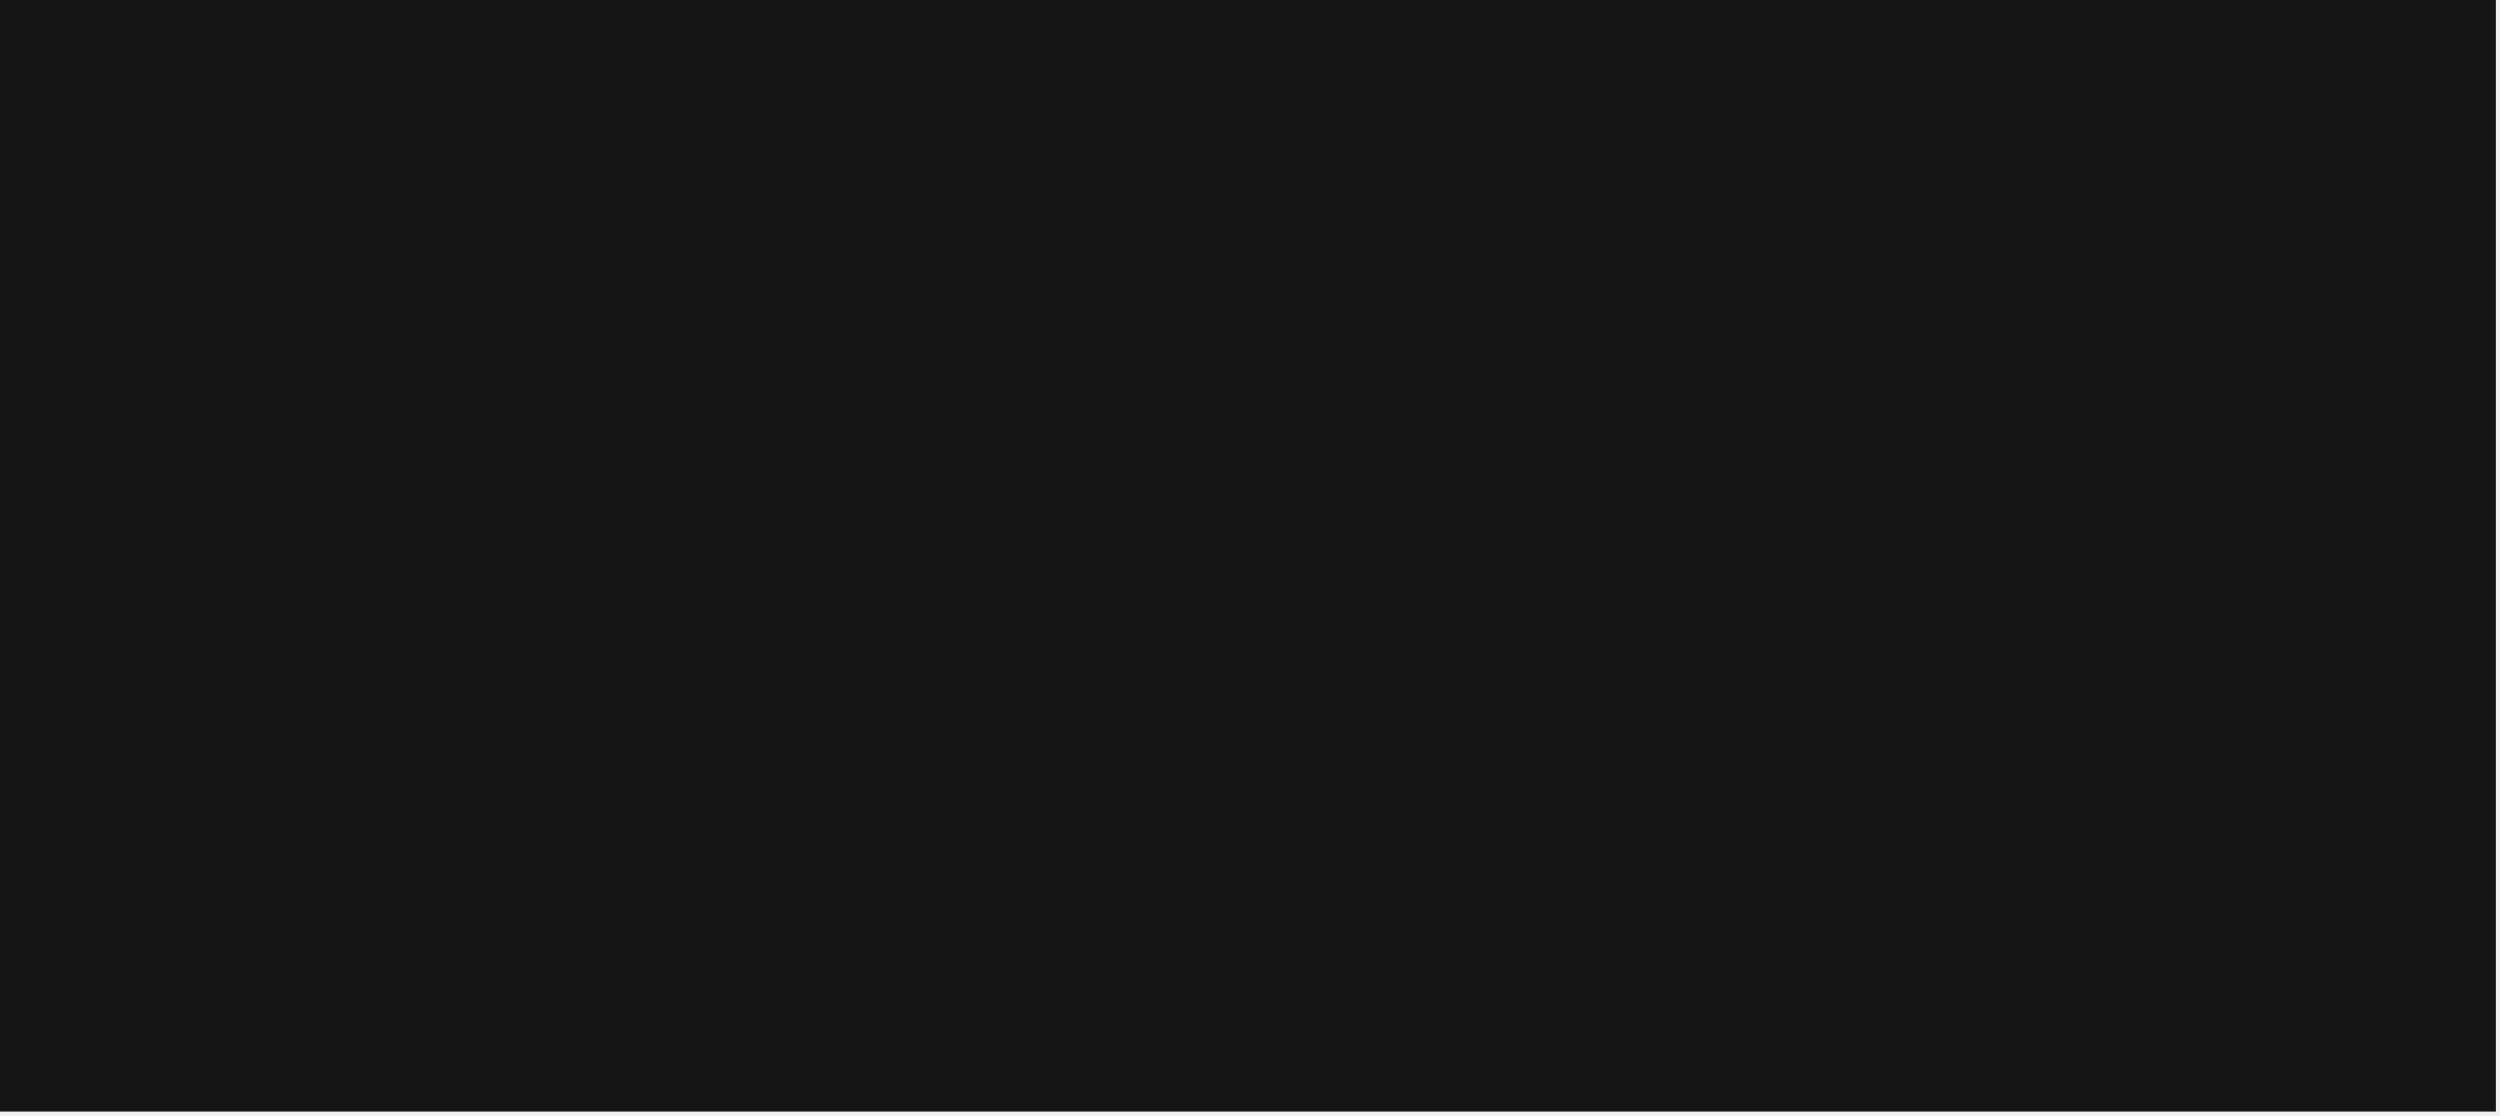
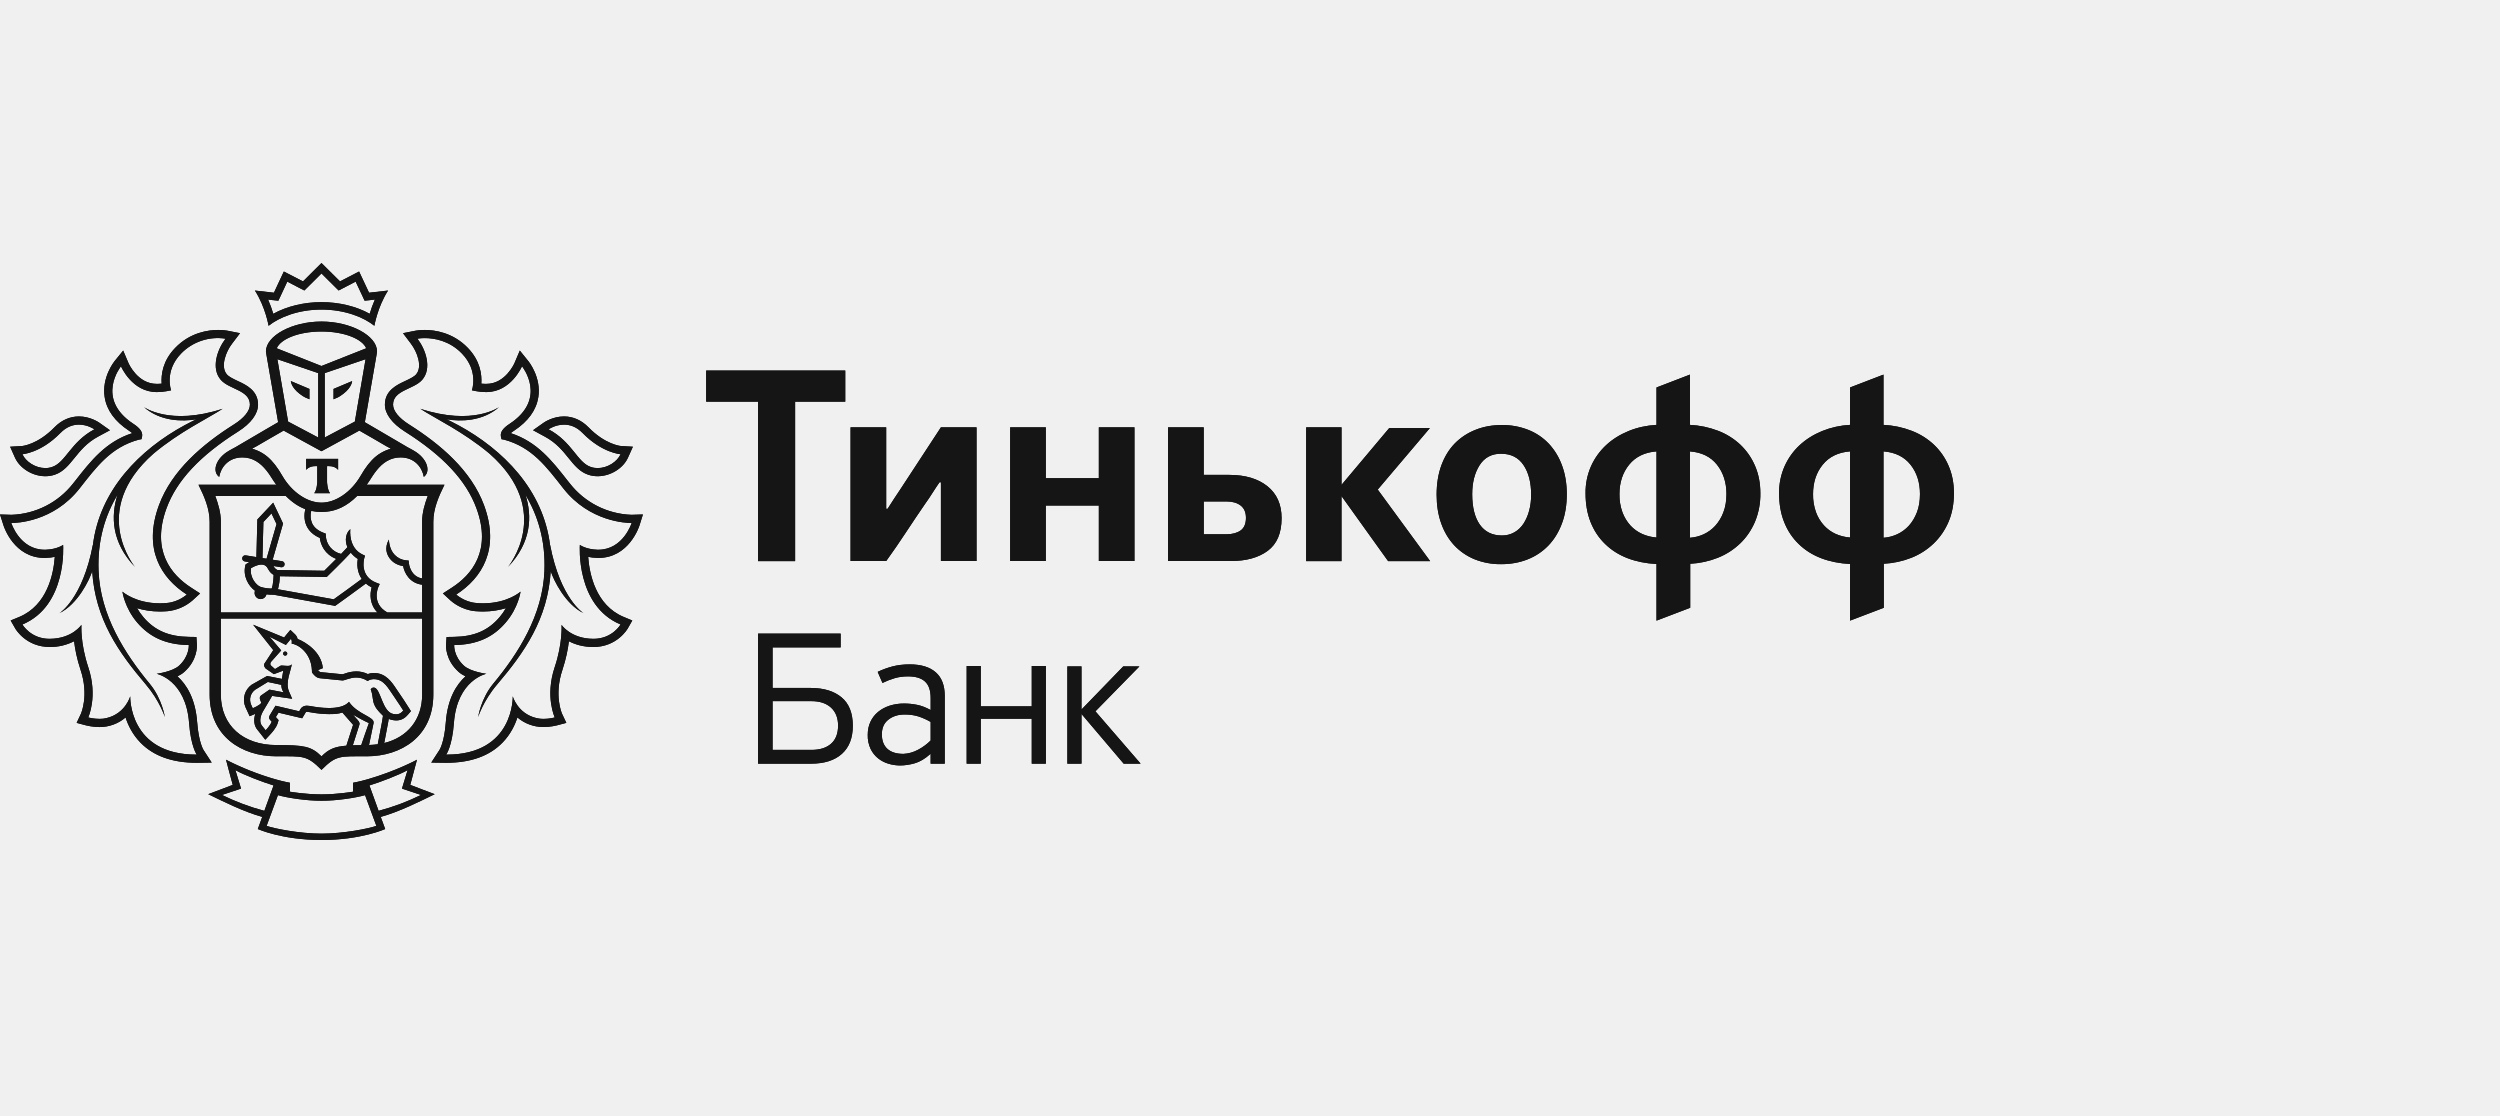
<svg xmlns="http://www.w3.org/2000/svg" xmlns:xlink="http://www.w3.org/1999/xlink" width="121" height="54">
  <defs>
-     <path d="M13.809 31.534a.099.099 0 0 0-.106.092.098.098 0 0 0 .094.106.1.1 0 0 0 .107-.093.1.1 0 0 0-.095-.105zm4.515 7.71l-.445-1.228c.53-.162 1.44-.51 1.848-.741l-.272.893.922.308a11.07 11.07 0 0 1-2.053.768zm-2.763 1.104c-1.072 0-2.295-.247-2.657-.376l.548-1.487c.455.133 1.4.274 2.086.27h.044c.686.004 1.63-.137 2.087-.27l.547 1.487c-.36.129-1.584.376-2.655.376zm-4.817-1.872l.923-.308-.273-.893c.407.231 1.319.58 1.847.74l-.446 1.23a11.115 11.115 0 0 1-2.051-.769zm9.674-.273l-.561-.215.155-.583.17-.634s-.994.542-2.395.948c-.398.114-.698.166-.698.166v.433s-.75.13-1.507.13h-.044c-.758 0-1.506-.13-1.506-.13v-.433s-.302-.052-.698-.166a13.185 13.185 0 0 1-2.395-.948l.168.634.158.583-.563.215-.624.235c.715.346 1.707.85 2.614 1.1l-.214.587s1.152.526 3.069.531v.001h.026c1.92-.006 3.07-.532 3.07-.532l-.216-.587c.908-.25 1.901-.754 2.613-1.1l-.622-.235zm-7.201-23.676l.255.027.11-.233.322-.69.596.31.23.118.185-.183.644-.64.645.64.185.183.23-.119.594-.31.326.69.108.234.255-.027.244-.03a5.811 5.811 0 0 0-.253.691c-.643-.36-1.48-.565-2.334-.565-.85 0-1.686.205-2.332.565a5.875 5.875 0 0 0-.253-.69l.243.03zm2.342.456c1.143 0 2.056.38 2.561.785 0 0 .15-.906.662-1.706l-.92.105-.482-1.026-.924.478-.897-.889-.894.89-.927-.479-.48 1.026-.92-.105c.512.8.661 1.706.661 1.706.509-.405 1.42-.785 2.56-.785zm14.477 15.242s-.397.694-1.31.694h-.01c-1.097-.006-1.538-.677-1.538-.677s.064.873-.331 2.05c-.475 1.42.004 2.433.004 2.433s-.256.07-.55.07c-.113 0-.23-.012-.342-.041-.914-.218-1.142-1.054-1.142-1.054s.084 2.823-3.197 2.823h-.025s.29-.394.374-1.53c.156-2.095 1.57-2.382 1.57-2.382s-.755-.095-1.082-.389c-.511-.465-.474-1.002-.474-1.002 1.153-.016 1.91-.41 2.485-1.08.625-.723.727-1.504.727-1.504s-.62.565-1.82.565a3.42 3.42 0 0 1-.334-.017c-.568-.046-.96-.408-.96-.408 1.249-.804 2.125-2.206 1.348-4.318-.623-1.693-2.118-2.957-3.625-3.91-.5-.314-.78-.663-.78-.963 0-.708 1.003-.73 1.413-1.205.475-.553.177-1.448-.234-1.988 0 0 .139-.028.357-.028.433 0 1.183.11 1.8.75.819.85.48 1.777.48 1.777l.218.043c.131.028.262.033.398.04l.087.002c1.19 0 1.722-1.249 1.722-1.249s1.264 1.561-.597 2.785c-.32.209-.462.403-.425.61l.029.135.133.024c1.349.367 2.032 1.302 2.866 2.364 1.266 1.615 3.057 1.667 3.278 1.667h.024s-.408 1.295-1.613 1.295l-.057-.001c-.554-.02-.838-.233-.838-.233s-.215 2.94 1.971 3.852zm-1.076-3.221c1.477 0 1.971-1.508 1.991-1.573l.166-.531-.554.017h-.002a3.958 3.958 0 0 1-2.98-1.517l-.11-.137c-.755-.964-1.47-1.88-2.751-2.298.037-.034.09-.075.163-.122.679-.448 1.074-.993 1.173-1.625.146-.952-.46-1.71-.486-1.741l-.411-.51-.257.605c-.017.038-.45 1.007-1.359 1.007h-.067l-.18-.01c.032-.433-.047-1.102-.652-1.73-.727-.755-1.618-.869-2.084-.869-.25 0-.415.031-.433.033l-.621.123.383.508c.3.39.573 1.112.25 1.488-.104.12-.316.217-.52.315-.417.193-.99.462-.99 1.148 0 .443.344.907.965 1.301 1.84 1.16 2.974 2.372 3.464 3.71.759 2.056-.231 3.23-1.192 3.848l-.43.278.377.347c.051.045.511.453 1.193.512.13.008.253.016.369.016.436 0 .809-.07 1.111-.162a2.836 2.836 0 0 1-.314.445c-.549.639-1.225.93-2.196.945l-.361.006-.028.363c-.003.074-.03.748.605 1.32.097.089.215.162.338.221-.431.39-.869 1.068-.954 2.23-.071.97-.302 1.329-.305 1.332l-.398.612.72.01c1.192 0 2.104-.33 2.736-.984.374-.387.587-.824.714-1.21a1.935 1.935 0 0 0 1.258.463c.336 0 .618-.072.65-.08l.46-.121-.204-.432c-.015-.034-.399-.9.014-2.134.178-.535.27-1.013.314-1.385.29.152.678.277 1.18.279 1.139 0 1.642-.855 1.664-.89l.224-.393-.415-.172c-1.359-.566-1.66-2.086-1.72-2.908.123.024.263.046.422.05l.07.002zm-1.66-6.452c.275 0 .596.094.9.408.951.97 1.837 1.024 1.837 1.024-.161.358-.628.672-1.11.672-.113 0-.225-.017-.336-.056-.655-.222-.89-1.208-2.04-1.822 0 0 .321-.226.749-.226zm-.936.577c.551.294.872.689 1.153 1.039.277.342.54.67.95.807.146.05.3.074.46.074.615 0 1.234-.378 1.469-.902l.236-.526-.571-.034c-.027 0-.762-.068-1.58-.907-.336-.343-.743-.524-1.181-.524-.536 0-.933.269-.976.296l-.525.371.565.306zm.259 5.236v.02c-.332-2.685-2.274-4.624-4.436-5.802-.2-.108-.385-.199-.563-.286.657.103 1.717.115 2.536-.597 0 0-1.252.924-3.816.085.71.462 2.088 1.114 3.348 2.17 3.147 2.776.896 5.484.896 5.484 1.13-1.185 1.178-2.454.845-3.49.595.994.976 2.202.917 3.691-.087 2.134-1.255 3.979-2.485 5.461-.59.72-.723 1.604-.723 1.604s.239-.78.923-1.583c1.317-1.548 2.444-3.156 2.591-5.474.136.421.698 1.59 1.588 2.03 0 0-1.119-.676-1.621-3.313zM9.499 36.523c-3.28 0-3.196-2.823-3.196-2.823s-.23.836-1.143 1.054c-.11.03-.227.04-.34.04-.295 0-.55-.069-.55-.069s.477-1.014.002-2.433c-.393-1.177-.33-2.05-.33-2.05s-.44.67-1.537.677h-.011c-.912 0-1.31-.694-1.31-.694 2.185-.911 1.971-3.852 1.971-3.852s-.284.213-.838.233l-.058.001c-1.205 0-1.613-1.295-1.613-1.295H.57c.223 0 2.012-.052 3.278-1.667.834-1.062 1.518-1.996 2.865-2.364l.135-.024.03-.135c.037-.207-.104-.401-.425-.61-1.861-1.224-.597-2.784-.597-2.784s.529 1.248 1.722 1.248l.086-.002c.134-.007.267-.012.397-.04l.22-.043s-.34-.926.48-1.776a2.472 2.472 0 0 1 2.155-.723c-.41.54-.707 1.435-.233 1.988.41.475 1.412.497 1.412 1.205 0 .3-.279.65-.78.963-1.507.953-3.002 2.217-3.624 3.91-.776 2.112.1 3.514 1.35 4.318 0 0-.393.362-.962.408a3.416 3.416 0 0 1-.335.017c-1.198 0-1.819-.565-1.819-.565s.103.78.724 1.505c.58.669 1.335 1.063 2.489 1.079 0 0 .036.537-.474 1.002-.328.294-1.082.389-1.082.389s1.414.288 1.57 2.382c.084 1.136.37 1.53.37 1.53H9.5zm.35-.226c-.002-.003-.231-.362-.305-1.332-.085-1.162-.523-1.84-.955-2.23.124-.059.24-.132.338-.22.635-.573.608-1.248.604-1.32l-.025-.364-.363-.006c-.97-.015-1.646-.306-2.195-.945-.127-.15-.23-.299-.314-.445.302.093.672.162 1.11.162.117 0 .24-.008.369-.016a2.172 2.172 0 0 0 1.194-.512l.378-.347-.43-.278c-.965-.619-1.95-1.792-1.194-3.849.49-1.337 1.624-2.548 3.466-3.709.621-.394.962-.858.962-1.301 0-.686-.57-.955-.989-1.148-.203-.098-.416-.195-.519-.315-.324-.376-.05-1.098.25-1.488l.386-.508-.625-.123c-.018-.002-.182-.033-.432-.033-.466 0-1.356.114-2.082.87-.606.627-.686 1.296-.654 1.729l-.18.01h-.066c-.912 0-1.343-.97-1.36-1.007l-.256-.605-.415.51c-.023.03-.63.79-.482 1.74.097.633.494 1.178 1.173 1.626.074.047.125.088.162.122-1.282.418-1.997 1.334-2.752 2.298l-.109.137a3.96 3.96 0 0 1-2.982 1.517L0 24.9l.17.531c.02.065.512 1.573 1.99 1.573l.071-.002c.157-.004.297-.026.421-.05-.06.822-.362 2.342-1.72 2.908l-.416.172.225.392c.021.036.526.89 1.667.89a2.53 2.53 0 0 0 1.178-.278c.044.372.135.85.313 1.385.413 1.234.028 2.1.014 2.134l-.204.432.46.122c.031.007.315.08.65.08a1.933 1.933 0 0 0 1.258-.463c.125.385.34.822.713 1.209.634.654 1.545.984 2.736.984l.721-.01-.399-.612zM2.92 20.96c.304-.314.625-.409.901-.409.426 0 .748.227.748.227-1.15.615-1.386 1.6-2.043 1.822a.986.986 0 0 1-.333.055c-.482 0-.95-.313-1.109-.671 0 0 .885-.054 1.836-1.024zm-.727 2.089c.159 0 .313-.024.46-.074.411-.137.673-.465.95-.807.283-.35.6-.745 1.152-1.04l.567-.304-.526-.372c-.045-.028-.44-.296-.975-.296-.439 0-.846.18-1.183.525-.818.838-1.551.906-1.578.907l-.57.033.234.526c.236.524.854.902 1.47.902zm2.578 4.591c-.061-1.49.32-2.697.916-3.692-.332 1.037-.287 2.306.845 3.49 0 0-2.252-2.707.897-5.483 1.26-1.056 2.637-1.708 3.347-2.17-2.564.839-3.815-.085-3.815-.085.818.712 1.878.7 2.535.597-.177.087-.365.178-.563.286-2.162 1.178-4.104 3.117-4.437 5.802v-.02c-.502 2.637-1.62 3.313-1.62 3.313.89-.44 1.45-1.609 1.586-2.03.148 2.318 1.275 3.926 2.593 5.474.683.802.924 1.583.924 1.583s-.133-.884-.727-1.604c-1.227-1.482-2.395-3.327-2.48-5.46zm10.048-5.432v.532c.183-.223.536-.178.536-.178v.768s-.012.378-.146.541h.766c-.132-.163-.146-.541-.146-.541v-.768s.355-.045.536.178v-.532H14.82zm-.329-3.158c.246.195.387.228.391.23l.096.045v-.501l-.9-.38s.008.291.413.606zm2.139 0c.406-.315.414-.605.414-.605l-.9.379v.501l.095-.044c.005-.003.146-.036.39-.23zm-1.07-1.335l-2.166-.858c.185-.438 1.034-.81 2.166-.812 1.134.002 1.983.374 2.166.812l-2.166.858zm1.615 2.69l-1.456.77v-3.117l1.976-.673-.52 3.02zm.902.828l.666.388h.009l.167.098a1.962 1.962 0 0 0-.904.54c-.01.008-.017.017-.026.027-.056.06-.11.123-.163.188l-.031.04c-.052.067-.1.135-.147.206l-.024.036c-.055.082-.108.17-.161.262-.474.82-1.23 1.31-1.903 1.31-.672 0-1.429-.49-1.902-1.31a5.321 5.321 0 0 0-.158-.258c-.011-.016-.02-.032-.031-.045a4.562 4.562 0 0 0-.141-.198l-.035-.045a3.933 3.933 0 0 0-.158-.184l-.029-.03a1.965 1.965 0 0 0-.905-.54l.17-.097h.007l.667-.388.684-.393 1.827.998.004-.004.005.004 1.828-.998.684.393zm2.626 2.773c-.15.395-.272.822-.272 1.247v2.744c-.57-.096-.638-.713-.64-.74l-.01-.126-.124-.01a.87.87 0 0 1-.552-.265c-.28-.281-.28-.737-.28-.74-.004.022-.308.45.045.918.149.196.364.318.643.366.065.342.32.826.919.9v1.342h-1.686c-.777-.434-.448-1.198-.433-1.23l.066-.146-.148-.056c-.842-.313-.61-1.156-.6-1.192l.035-.123-.115-.055c-.695-.323-.6-1.193-.592-1.23-.213.174-.29.528-.143.876-.08.092-.187.202-.304.324a.947.947 0 0 1-.742-.878l-.002-.103-.094-.036c-.282-.105-.474-.261-.57-.472a.93.93 0 0 1-.04-.594 2.363 2.363 0 0 0 .49.052h.013c.083 0 .165-.006.246-.014.449-.045.95-.238 1.474-.759h3.416zm-2.106 11.957l.188-.984c.01-.059.022-.126.03-.183a1.045 1.045 0 0 0 .364.073c.288 0 .455-.152.567-.281l.144-.17-.118-.184a17.9 17.9 0 0 0-.472-.717 3.686 3.686 0 0 1-.116-.171c-.228-.343-.514-.773-1.088-.773l-.05.001a.826.826 0 0 0-.242.05 1.306 1.306 0 0 0-.56-.129 1.72 1.72 0 0 0-.57.112c-.038.01-.071.022-.099.028l-1.07-.106c-.014-.003-.058-.029-.111-.092v-.005l.231-.093c-.065-.776-.807-1.252-1.22-1.414a.436.436 0 0 0-.12-.218l-.23-.22-.203.244-.1.125-1.5-.62.976 1.23-.385.587c-.141.15.015.3.015.3l.398.276.412-.154c.014 0 .027.003.04.004-.019.063-.045.31-.062.38l-.716-.142-.753.426a.897.897 0 0 0-.296 1.08l.084.183.119.259.263-.11a.02.02 0 0 0 .01-.004c-.095.303-.056.592.112.78l.16.202.212.27.234-.252c.068-.068.292-.319.36-.533l.05-.164-.113-.125-.02-.024.13-.212.934.221.21.05.112-.186.06-.101c.012-.022.015-.025.059-.025.032 0 .066.003.101.011.353.067.678.1.967.1.28 0 .447-.01.647-.077 0 0 .502.572.519.594l-.307.952-.014.058c-.582.047-.865.175-1.208.518-.497-.495-.85-.547-2.186-.547-1.6 0-2.686-.941-2.686-2.446v-3.677h9.742l.001 3.677c0 1.22-.712 2.07-1.836 2.348zm-6-2.079l.05.127c-.033.111-.413.268-.413.268l-.082-.18a.602.602 0 0 1 .196-.715l.616-.377.654.14a.587.587 0 0 0 .112.363l-.685-.132-.41.284c-.07.049-.074.138-.038.222zm5.897 1.039l-.21 1.1a4.407 4.407 0 0 1-.422.035L18.08 35c.067-.313-.773-.412-1.189-1.03-.202.23-.584.298-.968.298-.35 0-.7-.056-.913-.098a.945.945 0 0 0-.155-.015c-.123 0-.235.039-.313.169l-.06.103-1.146-.27-.285.473c-.04.077-.043.141.022.213l.077.085c-.053.167-.291.42-.291.42l-.17-.213c-.135-.151-.113-.428.027-.684l.455-.77.97.14-.15-.344c-.203-.456.105-1.036.138-1.37-.01.1-.103.123-.211.123-.098 0-.207-.019-.28-.019-.028 0-.053.003-.066.013l-.263.16-.207-.184c-.025-.035-.033-.118.028-.18l.48-.54-.567-.665.794.4.242-.295c.067.066.038.237.038.237.248.006.943.392.98 1.292.002.028.002.059.002.088l.018.03c.049.068.185.241.357.258l1.097.109h.004c.12 0 .36-.142.667-.142.168 0 .354.042.553.168 0 0 .1-.08.261-.088l.038-.001c.492 0 .697.447.961.817.199.283.464.702.464.702-.098.117-.189.182-.342.182a.712.712 0 0 1-.141-.015c-.528-.097-.604-1.186-.905-1.272a.183.183 0 0 0-.048-.006c-.098 0-.14.086-.14.086.138.371.057.521.206.808.11.212.307.386.388.47 0 0-.022.16-.045.28zm-1.01 1.142c-.148 0-.285.002-.406.006l.32-1.004c.051-.14-.203-.318-.308-.475.159.1.569.318.766.405-.02.033-.372 1.068-.372 1.068zm-4.78-9.054l.046-1.747.39-.415.246.516-.484 1.677-.198-.031zm.281.541a.689.689 0 0 0 .26.275 3.17 3.17 0 0 1-.048.494c-.008.039-.018.074-.028.11-.006.022-.013.04-.018.055-.119 0-.353-.015-.545-.084-.212-.08-.529-.47-.456-.9.092-.057.305-.177.504-.177.153 0 .258.072.331.227zm4.523.469c-.3.222-1.073.79-1.355.986l-2.701-.487.019-.072c.035-.141.071-.333.073-.559l2.27.037.044-.045c.035-.034.754-.732 1.121-1.133.087.11.196.214.34.306-.05.267-.029.647.19.967zm-3.673-4.015c.324.324.642.526.944.636-.039.157-.09.48.055.8.12.26.335.46.647.593.033.32.236.802.794 1.015-.245.247-.483.481-.579.575l-2.266-.036a.408.408 0 0 1-.179-.166c-.004-.011-.011-.018-.016-.029l.37.06.023.001c.072 0 .134-.05.146-.123a.148.148 0 0 0-.122-.17l-.455-.072.504-1.75-.478-1.01-.766.813-.047 1.82-.515-.083c-.08-.015-.156.043-.17.124a.15.15 0 0 0 .124.17l.216.033a1.6 1.6 0 0 0-.135.084l-.044.03-.012.055c-.125.51.159.995.465 1.212l-.011.064a.287.287 0 0 0 .052.22.283.283 0 0 0 .237.122.29.29 0 0 0 .28-.227c.115.014.22.017.29.017h.061l2.973.539.05-.034c.237-.166 1.141-.826 1.437-1.046.082.071.173.135.282.187-.096.323-.102.82.277 1.212H10.69v-4.389c0-.425-.123-.852-.27-1.247h3.415zm-.41-6.621l1.977.673v3.117l-1.456-.77-.52-3.02zm4.824-.376c0-.761-1.276-1.446-2.684-1.446h-.009c-1.408 0-2.683.685-2.683 1.446l.028.187.562 3.24-.565.328-1.461.857h.005s-.329.17-.482.273c-.556.388-.674.955-.35 1.188.078-.461.442-.943 1.123-.943.49 0 .864.254 1.165.634.078.096.152.2.22.31.085.138.17.261.254.378H9.606c.277.559.54 1.15.54 1.792v8.362c0 2.025 1.55 2.99 3.229 2.99 1.296 0 1.47-.06 2.186.657.712-.716.887-.657 2.185-.657 1.678 0 3.227-.965 3.227-2.99v-8.362c0-.642.263-1.233.54-1.792h-3.765c.084-.117.169-.24.253-.379.07-.11.143-.213.22-.309.303-.382.676-.634 1.167-.634.68 0 1.043.482 1.124.943.323-.233.206-.8-.354-1.188-.15-.104-.48-.273-.48-.273h.006l-1.463-.857-.563-.329.563-3.24.027-.186zm26.886 6.844c.11-.172.22-.342.338-.51h.068v3.81h1.725v-6.47H45.54l-1.931 2.951c-.109.168-.217.331-.325.489-.107.159-.217.328-.324.503h-.068v-3.942h-1.725v6.47h1.725c.325-.451.642-.911.952-1.383.311-.472.624-.938.939-1.397.126-.175.244-.35.351-.521zm5.483.614h2.566v2.686h1.725v-6.47h-1.725v2.462h-2.566v-2.461h-1.725v6.47h1.725v-2.687zm9.432 1.205c-.171.123-.397.185-.675.185h-1.113V24.27h1.1c.288 0 .517.067.688.198.17.133.255.332.255.596 0 .282-.085.485-.255.609zm1.98-.594c0-.664-.229-1.177-.685-1.544-.458-.365-1.07-.549-1.84-.549H58.26v-2.302h-1.725v6.47h3.044c.743 0 1.338-.166 1.782-.496.446-.332.668-.857.668-1.58zm20.43.78a1.932 1.932 0 0 1-.666.17v-4.18c.566.044 1.002.257 1.307.64.306.385.46.86.46 1.423 0 .337-.05.632-.15.888a2.01 2.01 0 0 1-.39.647 1.745 1.745 0 0 1-.56.411zm-2.285.158a2.077 2.077 0 0 1-.69-.172 1.724 1.724 0 0 1-.572-.411 1.944 1.944 0 0 1-.387-.642 2.468 2.468 0 0 1-.143-.88c0-.563.157-1.038.469-1.422.313-.384.754-.597 1.323-.642v4.169zm4.046.29c.303-.29.541-.638.718-1.045a3.48 3.48 0 0 0 .264-1.39c0-.484-.086-.925-.258-1.322a3.072 3.072 0 0 0-.71-1.025 3.287 3.287 0 0 0-1.081-.675 4.425 4.425 0 0 0-1.36-.285v-2.433l-1.619.623v1.81c-.479.028-.93.126-1.35.298-.421.173-.787.402-1.094.689a3.137 3.137 0 0 0-.726 1.018 3.138 3.138 0 0 0-.264 1.302c0 .521.081.986.244 1.397.163.41.396.763.7 1.057.302.297.664.527 1.085.69.422.162.89.257 1.405.283v2.741l1.633-.623v-2.13a4.16 4.16 0 0 0 1.338-.291 3.304 3.304 0 0 0 1.075-.69zm8.558-1.507c-.099.255-.23.47-.39.647-.161.176-.35.314-.56.411a1.936 1.936 0 0 1-.667.172v-4.182c.565.045 1.001.258 1.307.642.306.384.458.859.458 1.423 0 .335-.048.631-.148.887zm-3.234 1.217a2.066 2.066 0 0 1-.693-.172 1.717 1.717 0 0 1-.57-.412 1.926 1.926 0 0 1-.387-.641 2.466 2.466 0 0 1-.142-.88c0-.563.155-1.038.468-1.422.312-.384.754-.597 1.324-.642v4.169zm4.763-.755c.175-.406.263-.869.263-1.39 0-.484-.085-.925-.257-1.322a3.066 3.066 0 0 0-.71-1.025 3.29 3.29 0 0 0-1.082-.675 4.394 4.394 0 0 0-1.36-.285v-2.433l-1.617.622v1.811a4.18 4.18 0 0 0-1.352.298c-.42.173-.785.402-1.093.689-.307.285-.55.626-.726 1.018a3.137 3.137 0 0 0-.265 1.302c0 .521.08.987.245 1.397.163.41.395.762.7 1.058.302.296.664.526 1.085.689.42.162.89.256 1.406.283v2.74l1.631-.621v-2.132a4.19 4.19 0 0 0 1.339-.29 3.334 3.334 0 0 0 1.075-.69c.302-.29.542-.637.718-1.044zM34.179 19.44h2.511v7.72h1.794v-7.72h2.427v-1.507h-6.732v1.507zm35.028 1.277H67.24l-2.31 2.75v-2.783h-1.711v6.476h1.71v-3.15l2.257 3.15h2.034l-2.538-3.465 2.525-2.978zm4.805 3.995a2.17 2.17 0 0 1-.272.63c-.12.18-.267.321-.444.422a1.192 1.192 0 0 1-.607.153c-.463 0-.818-.176-1.065-.523-.245-.348-.369-.84-.369-1.476 0-.563.12-1.031.356-1.401.237-.371.582-.557 1.036-.557.482 0 .846.184 1.092.55.247.366.368.845.368 1.436 0 .273-.031.528-.095.766zm.946-3.241a2.746 2.746 0 0 0-.996-.668 3.414 3.414 0 0 0-1.273-.232c-.461 0-.885.077-1.273.232-.39.154-.723.375-1.004.66-.28.288-.496.642-.65 1.06-.153.418-.23.893-.23 1.423 0 .51.074.974.223 1.389.148.415.36.767.63 1.058.272.29.599.516.984.676a3.37 3.37 0 0 0 1.293.237c.46 0 .885-.078 1.274-.232a2.82 2.82 0 0 0 1.003-.668c.28-.291.5-.646.656-1.065.159-.418.238-.893.238-1.423 0-.51-.077-.975-.231-1.388a3.065 3.065 0 0 0-.644-1.06zM40.563 35.12c0-.373-.114-.663-.342-.872-.228-.208-.544-.313-.95-.313h-1.878v2.36h1.879c.411 0 .729-.1.953-.3.225-.198.338-.49.338-.876zm-1.33-1.823c.636 0 1.135.152 1.498.455.363.303.545.76.545 1.372 0 .594-.177 1.048-.53 1.364-.353.315-.848.473-1.484.473H36.69v-6.294h3.998v.667h-3.295v1.963h1.84zm5.81 1.644a3.27 3.27 0 0 0-.576-.261 2.184 2.184 0 0 0-.691-.097c-.307 0-.566.082-.777.247-.212.164-.317.4-.317.71 0 .31.09.545.269.706.179.161.438.242.777.242.249-.013.487-.08.715-.204.227-.122.426-.27.6-.444v-.9zm-1.012-2.785c.546 0 .965.128 1.257.382.292.255.438.637.438 1.146v3.277h-.684v-.464h-.019c-.25.226-.5.374-.747.445-.247.071-.483.106-.708.106-.186 0-.372-.027-.558-.081a1.484 1.484 0 0 1-.506-.26 1.322 1.322 0 0 1-.366-.458 1.518 1.518 0 0 1-.14-.685c0-.23.043-.44.13-.626.087-.187.208-.345.366-.477.157-.132.344-.233.559-.304a2.25 2.25 0 0 1 .708-.106c.205 0 .412.02.622.062.208.041.428.125.66.252v-.585c0-.364-.092-.63-.274-.795-.183-.166-.456-.248-.82-.248-.23 0-.445.028-.643.086a3.776 3.776 0 0 0-.595.232l-.231-.537c.225-.108.462-.195.713-.262.25-.066.53-.1.838-.1zm5.905 4.805v-2.175H47.47v2.175h-.684v-4.728h.684v1.953h2.466v-1.953h.684v4.728h-.684zm5.212-4.708l-2.13 2.175 2.188 2.533h-.82l-2.042-2.407v2.407h-.684v-4.708h.684v2.088l2.023-2.088h.78z" />
+     <path d="M13.809 31.534a.099.099 0 0 0-.106.092.098.098 0 0 0 .094.106.1.1 0 0 0 .107-.093.1.1 0 0 0-.095-.105zm4.515 7.71l-.445-1.228c.53-.162 1.44-.51 1.848-.741l-.272.893.922.308a11.07 11.07 0 0 1-2.053.768zm-2.763 1.104c-1.072 0-2.295-.247-2.657-.376l.548-1.487c.455.133 1.4.274 2.086.27h.044c.686.004 1.63-.137 2.087-.27l.547 1.487c-.36.129-1.584.376-2.655.376zm-4.817-1.872l.923-.308-.273-.893c.407.231 1.319.58 1.847.74l-.446 1.23a11.115 11.115 0 0 1-2.051-.769zm9.674-.273l-.561-.215.155-.583.17-.634s-.994.542-2.395.948c-.398.114-.698.166-.698.166v.433s-.75.13-1.507.13h-.044c-.758 0-1.506-.13-1.506-.13v-.433s-.302-.052-.698-.166a13.185 13.185 0 0 1-2.395-.948l.168.634.158.583-.563.215-.624.235c.715.346 1.707.85 2.614 1.1l-.214.587s1.152.526 3.069.531v.001h.026c1.92-.006 3.07-.532 3.07-.532l-.216-.587c.908-.25 1.901-.754 2.613-1.1l-.622-.235zm-7.201-23.676l.255.027.11-.233.322-.69.596.31.23.118.185-.183.644-.64.645.64.185.183.23-.119.594-.31.326.69.108.234.255-.027.244-.03a5.811 5.811 0 0 0-.253.691c-.643-.36-1.48-.565-2.334-.565-.85 0-1.686.205-2.332.565a5.875 5.875 0 0 0-.253-.69l.243.03zm2.342.456c1.143 0 2.056.38 2.561.785 0 0 .15-.906.662-1.706l-.92.105-.482-1.026-.924.478-.897-.889-.894.89-.927-.479-.48 1.026-.92-.105c.512.8.661 1.706.661 1.706.509-.405 1.42-.785 2.56-.785zm14.477 15.242s-.397.694-1.31.694h-.01c-1.097-.006-1.538-.677-1.538-.677s.064.873-.331 2.05c-.475 1.42.004 2.433.004 2.433s-.256.07-.55.07c-.113 0-.23-.012-.342-.041-.914-.218-1.142-1.054-1.142-1.054s.084 2.823-3.197 2.823h-.025s.29-.394.374-1.53c.156-2.095 1.57-2.382 1.57-2.382s-.755-.095-1.082-.389c-.511-.465-.474-1.002-.474-1.002 1.153-.016 1.91-.41 2.485-1.08.625-.723.727-1.504.727-1.504s-.62.565-1.82.565a3.42 3.42 0 0 1-.334-.017c-.568-.046-.96-.408-.96-.408 1.249-.804 2.125-2.206 1.348-4.318-.623-1.693-2.118-2.957-3.625-3.91-.5-.314-.78-.663-.78-.963 0-.708 1.003-.73 1.413-1.205.475-.553.177-1.448-.234-1.988 0 0 .139-.028.357-.028.433 0 1.183.11 1.8.75.819.85.48 1.777.48 1.777l.218.043c.131.028.262.033.398.04l.087.002c1.19 0 1.722-1.249 1.722-1.249s1.264 1.561-.597 2.785c-.32.209-.462.403-.425.61l.029.135.133.024c1.349.367 2.032 1.302 2.866 2.364 1.266 1.615 3.057 1.667 3.278 1.667h.024s-.408 1.295-1.613 1.295l-.057-.001c-.554-.02-.838-.233-.838-.233s-.215 2.94 1.971 3.852zm-1.076-3.221c1.477 0 1.971-1.508 1.991-1.573l.166-.531-.554.017h-.002a3.958 3.958 0 0 1-2.98-1.517l-.11-.137c-.755-.964-1.47-1.88-2.751-2.298.037-.034.09-.075.163-.122.679-.448 1.074-.993 1.173-1.625.146-.952-.46-1.71-.486-1.741l-.411-.51-.257.605c-.017.038-.45 1.007-1.359 1.007h-.067l-.18-.01c.032-.433-.047-1.102-.652-1.73-.727-.755-1.618-.869-2.084-.869-.25 0-.415.031-.433.033l-.621.123.383.508c.3.39.573 1.112.25 1.488-.104.12-.316.217-.52.315-.417.193-.99.462-.99 1.148 0 .443.344.907.965 1.301 1.84 1.16 2.974 2.372 3.464 3.71.759 2.056-.231 3.23-1.192 3.848l-.43.278.377.347c.051.045.511.453 1.193.512.13.008.253.016.369.016.436 0 .809-.07 1.111-.162a2.836 2.836 0 0 1-.314.445c-.549.639-1.225.93-2.196.945l-.361.006-.028.363c-.003.074-.03.748.605 1.32.097.089.215.162.338.221-.431.39-.869 1.068-.954 2.23-.071.97-.302 1.329-.305 1.332l-.398.612.72.01c1.192 0 2.104-.33 2.736-.984.374-.387.587-.824.714-1.21a1.935 1.935 0 0 0 1.258.463c.336 0 .618-.072.65-.08l.46-.121-.204-.432c-.015-.034-.399-.9.014-2.134.178-.535.27-1.013.314-1.385.29.152.678.277 1.18.279 1.139 0 1.642-.855 1.664-.89l.224-.393-.415-.172c-1.359-.566-1.66-2.086-1.72-2.908.123.024.263.046.422.05l.07.002zm-1.66-6.452c.275 0 .596.094.9.408.951.97 1.837 1.024 1.837 1.024-.161.358-.628.672-1.11.672-.113 0-.225-.017-.336-.056-.655-.222-.89-1.208-2.04-1.822 0 0 .321-.226.749-.226zm-.936.577c.551.294.872.689 1.153 1.039.277.342.54.67.95.807.146.05.3.074.46.074.615 0 1.234-.378 1.469-.902l.236-.526-.571-.034c-.027 0-.762-.068-1.58-.907-.336-.343-.743-.524-1.181-.524-.536 0-.933.269-.976.296l-.525.371.565.306zm.259 5.236v.02c-.332-2.685-2.274-4.624-4.436-5.802-.2-.108-.385-.199-.563-.286.657.103 1.717.115 2.536-.597 0 0-1.252.924-3.816.085.71.462 2.088 1.114 3.348 2.17 3.147 2.776.896 5.484.896 5.484 1.13-1.185 1.178-2.454.845-3.49.595.994.976 2.202.917 3.691-.087 2.134-1.255 3.979-2.485 5.461-.59.72-.723 1.604-.723 1.604s.239-.78.923-1.583c1.317-1.548 2.444-3.156 2.591-5.474.136.421.698 1.59 1.588 2.03 0 0-1.119-.676-1.621-3.313zM9.499 36.523c-3.28 0-3.196-2.823-3.196-2.823s-.23.836-1.143 1.054c-.11.03-.227.04-.34.04-.295 0-.55-.069-.55-.069s.477-1.014.002-2.433c-.393-1.177-.33-2.05-.33-2.05s-.44.67-1.537.677h-.011c-.912 0-1.31-.694-1.31-.694 2.185-.911 1.971-3.852 1.971-3.852s-.284.213-.838.233l-.058.001c-1.205 0-1.613-1.295-1.613-1.295H.57c.223 0 2.012-.052 3.278-1.667.834-1.062 1.518-1.996 2.865-2.364l.135-.024.03-.135c.037-.207-.104-.401-.425-.61-1.861-1.224-.597-2.784-.597-2.784s.529 1.248 1.722 1.248l.086-.002c.134-.007.267-.012.397-.04l.22-.043s-.34-.926.48-1.776a2.472 2.472 0 0 1 2.155-.723c-.41.54-.707 1.435-.233 1.988.41.475 1.412.497 1.412 1.205 0 .3-.279.65-.78.963-1.507.953-3.002 2.217-3.624 3.91-.776 2.112.1 3.514 1.35 4.318 0 0-.393.362-.962.408a3.416 3.416 0 0 1-.335.017c-1.198 0-1.819-.565-1.819-.565s.103.78.724 1.505c.58.669 1.335 1.063 2.489 1.079 0 0 .036.537-.474 1.002-.328.294-1.082.389-1.082.389s1.414.288 1.57 2.382c.084 1.136.37 1.53.37 1.53H9.5zm.35-.226c-.002-.003-.231-.362-.305-1.332-.085-1.162-.523-1.84-.955-2.23.124-.059.24-.132.338-.22.635-.573.608-1.248.604-1.32l-.025-.364-.363-.006c-.97-.015-1.646-.306-2.195-.945-.127-.15-.23-.299-.314-.445.302.093.672.162 1.11.162.117 0 .24-.008.369-.016a2.172 2.172 0 0 0 1.194-.512l.378-.347-.43-.278c-.965-.619-1.95-1.792-1.194-3.849.49-1.337 1.624-2.548 3.466-3.709.621-.394.962-.858.962-1.301 0-.686-.57-.955-.989-1.148-.203-.098-.416-.195-.519-.315-.324-.376-.05-1.098.25-1.488l.386-.508-.625-.123c-.018-.002-.182-.033-.432-.033-.466 0-1.356.114-2.082.87-.606.627-.686 1.296-.654 1.729l-.18.01h-.066c-.912 0-1.343-.97-1.36-1.007l-.256-.605-.415.51c-.023.03-.63.79-.482 1.74.097.633.494 1.178 1.173 1.626.074.047.125.088.162.122-1.282.418-1.997 1.334-2.752 2.298l-.109.137a3.96 3.96 0 0 1-2.982 1.517L0 24.9l.17.531c.02.065.512 1.573 1.99 1.573l.071-.002c.157-.004.297-.026.421-.05-.06.822-.362 2.342-1.72 2.908l-.416.172.225.392c.021.036.526.89 1.667.89a2.53 2.53 0 0 0 1.178-.278c.044.372.135.85.313 1.385.413 1.234.028 2.1.014 2.134l-.204.432.46.122c.031.007.315.08.65.08a1.933 1.933 0 0 0 1.258-.463c.125.385.34.822.713 1.209.634.654 1.545.984 2.736.984l.721-.01-.399-.612zM2.92 20.96c.304-.314.625-.409.901-.409.426 0 .748.227.748.227-1.15.615-1.386 1.6-2.043 1.822a.986.986 0 0 1-.333.055c-.482 0-.95-.313-1.109-.671 0 0 .885-.054 1.836-1.024zm-.727 2.089c.159 0 .313-.024.46-.074.411-.137.673-.465.95-.807.283-.35.6-.745 1.152-1.04l.567-.304-.526-.372c-.045-.028-.44-.296-.975-.296-.439 0-.846.18-1.183.525-.818.838-1.551.906-1.578.907l-.57.033.234.526c.236.524.854.902 1.47.902zm2.578 4.591c-.061-1.49.32-2.697.916-3.692-.332 1.037-.287 2.306.845 3.49 0 0-2.252-2.707.897-5.483 1.26-1.056 2.637-1.708 3.347-2.17-2.564.839-3.815-.085-3.815-.085.818.712 1.878.7 2.535.597-.177.087-.365.178-.563.286-2.162 1.178-4.104 3.117-4.437 5.802v-.02c-.502 2.637-1.62 3.313-1.62 3.313.89-.44 1.45-1.609 1.586-2.03.148 2.318 1.275 3.926 2.593 5.474.683.802.924 1.583.924 1.583s-.133-.884-.727-1.604c-1.227-1.482-2.395-3.327-2.48-5.46zm10.048-5.432v.532c.183-.223.536-.178.536-.178v.768s-.012.378-.146.541h.766c-.132-.163-.146-.541-.146-.541v-.768s.355-.045.536.178v-.532H14.82zm-.329-3.158c.246.195.387.228.391.23l.096.045v-.501l-.9-.38s.008.291.413.606zm2.139 0c.406-.315.414-.605.414-.605l-.9.379v.501l.095-.044c.005-.003.146-.036.39-.23zm-1.07-1.335l-2.166-.858c.185-.438 1.034-.81 2.166-.812 1.134.002 1.983.374 2.166.812l-2.166.858zm1.615 2.69l-1.456.77v-3.117l1.976-.673-.52 3.02zm.902.828l.666.388h.009l.167.098a1.962 1.962 0 0 0-.904.54c-.01.008-.017.017-.026.027-.056.06-.11.123-.163.188l-.031.04c-.052.067-.1.135-.147.206l-.024.036c-.055.082-.108.17-.161.262-.474.82-1.23 1.31-1.903 1.31-.672 0-1.429-.49-1.902-1.31a5.321 5.321 0 0 0-.158-.258c-.011-.016-.02-.032-.031-.045a4.562 4.562 0 0 0-.141-.198l-.035-.045a3.933 3.933 0 0 0-.158-.184l-.029-.03a1.965 1.965 0 0 0-.905-.54l.17-.097h.007l.667-.388.684-.393 1.827.998.004-.004.005.004 1.828-.998.684.393zm2.626 2.773c-.15.395-.272.822-.272 1.247v2.744c-.57-.096-.638-.713-.64-.74l-.01-.126-.124-.01a.87.87 0 0 1-.552-.265c-.28-.281-.28-.737-.28-.74-.004.022-.308.45.045.918.149.196.364.318.643.366.065.342.32.826.919.9v1.342h-1.686c-.777-.434-.448-1.198-.433-1.23l.066-.146-.148-.056c-.842-.313-.61-1.156-.6-1.192l.035-.123-.115-.055c-.695-.323-.6-1.193-.592-1.23-.213.174-.29.528-.143.876-.08.092-.187.202-.304.324a.947.947 0 0 1-.742-.878l-.002-.103-.094-.036c-.282-.105-.474-.261-.57-.472a.93.93 0 0 1-.04-.594 2.363 2.363 0 0 0 .49.052h.013c.083 0 .165-.006.246-.014.449-.045.95-.238 1.474-.759h3.416zm-2.106 11.957l.188-.984c.01-.059.022-.126.03-.183a1.045 1.045 0 0 0 .364.073c.288 0 .455-.152.567-.281l.144-.17-.118-.184a17.9 17.9 0 0 0-.472-.717 3.686 3.686 0 0 1-.116-.171c-.228-.343-.514-.773-1.088-.773l-.05.001a.826.826 0 0 0-.242.05 1.306 1.306 0 0 0-.56-.129 1.72 1.72 0 0 0-.57.112c-.038.01-.071.022-.099.028l-1.07-.106c-.014-.003-.058-.029-.111-.092v-.005l.231-.093c-.065-.776-.807-1.252-1.22-1.414a.436.436 0 0 0-.12-.218l-.23-.22-.203.244-.1.125-1.5-.62.976 1.23-.385.587c-.141.15.015.3.015.3l.398.276.412-.154c.014 0 .027.003.04.004-.019.063-.045.31-.062.38l-.716-.142-.753.426a.897.897 0 0 0-.296 1.08l.084.183.119.259.263-.11a.02.02 0 0 0 .01-.004c-.095.303-.056.592.112.78l.16.202.212.27.234-.252c.068-.068.292-.319.36-.533l.05-.164-.113-.125-.02-.024.13-.212.934.221.21.05.112-.186.06-.101c.012-.022.015-.025.059-.025.032 0 .066.003.101.011.353.067.678.1.967.1.28 0 .447-.01.647-.077 0 0 .502.572.519.594l-.307.952-.014.058c-.582.047-.865.175-1.208.518-.497-.495-.85-.547-2.186-.547-1.6 0-2.686-.941-2.686-2.446v-3.677h9.742l.001 3.677c0 1.22-.712 2.07-1.836 2.348zm-6-2.079l.05.127c-.033.111-.413.268-.413.268l-.082-.18a.602.602 0 0 1 .196-.715l.616-.377.654.14a.587.587 0 0 0 .112.363l-.685-.132-.41.284c-.07.049-.074.138-.038.222zm5.897 1.039l-.21 1.1a4.407 4.407 0 0 1-.422.035L18.08 35c.067-.313-.773-.412-1.189-1.03-.202.23-.584.298-.968.298-.35 0-.7-.056-.913-.098a.945.945 0 0 0-.155-.015c-.123 0-.235.039-.313.169l-.06.103-1.146-.27-.285.473c-.04.077-.043.141.022.213l.077.085c-.053.167-.291.42-.291.42l-.17-.213c-.135-.151-.113-.428.027-.684l.455-.77.97.14-.15-.344c-.203-.456.105-1.036.138-1.37-.01.1-.103.123-.211.123-.098 0-.207-.019-.28-.019-.028 0-.053.003-.066.013l-.263.16-.207-.184c-.025-.035-.033-.118.028-.18l.48-.54-.567-.665.794.4.242-.295c.067.066.038.237.038.237.248.006.943.392.98 1.292.002.028.002.059.002.088l.018.03c.049.068.185.241.357.258l1.097.109h.004c.12 0 .36-.142.667-.142.168 0 .354.042.553.168 0 0 .1-.08.261-.088l.038-.001c.492 0 .697.447.961.817.199.283.464.702.464.702-.098.117-.189.182-.342.182a.712.712 0 0 1-.141-.015c-.528-.097-.604-1.186-.905-1.272a.183.183 0 0 0-.048-.006c-.098 0-.14.086-.14.086.138.371.057.521.206.808.11.212.307.386.388.47 0 0-.022.16-.045.28zm-1.01 1.142c-.148 0-.285.002-.406.006l.32-1.004c.051-.14-.203-.318-.308-.475.159.1.569.318.766.405-.02.033-.372 1.068-.372 1.068zm-4.78-9.054l.046-1.747.39-.415.246.516-.484 1.677-.198-.031zm.281.541a.689.689 0 0 0 .26.275 3.17 3.17 0 0 1-.048.494c-.008.039-.018.074-.028.11-.006.022-.013.04-.018.055-.119 0-.353-.015-.545-.084-.212-.08-.529-.47-.456-.9.092-.057.305-.177.504-.177.153 0 .258.072.331.227zm4.523.469c-.3.222-1.073.79-1.355.986l-2.701-.487.019-.072c.035-.141.071-.333.073-.559l2.27.037.044-.045c.035-.034.754-.732 1.121-1.133.087.11.196.214.34.306-.05.267-.029.647.19.967zm-3.673-4.015c.324.324.642.526.944.636-.039.157-.09.48.055.8.12.26.335.46.647.593.033.32.236.802.794 1.015-.245.247-.483.481-.579.575l-2.266-.036a.408.408 0 0 1-.179-.166c-.004-.011-.011-.018-.016-.029l.37.06.023.001c.072 0 .134-.05.146-.123a.148.148 0 0 0-.122-.17l-.455-.072.504-1.75-.478-1.01-.766.813-.047 1.82-.515-.083c-.08-.015-.156.043-.17.124a.15.15 0 0 0 .124.17l.216.033a1.6 1.6 0 0 0-.135.084l-.044.03-.012.055c-.125.51.159.995.465 1.212l-.011.064a.287.287 0 0 0 .052.22.283.283 0 0 0 .237.122.29.29 0 0 0 .28-.227c.115.014.22.017.29.017h.061l2.973.539.05-.034c.237-.166 1.141-.826 1.437-1.046.082.071.173.135.282.187-.096.323-.102.82.277 1.212H10.69v-4.389c0-.425-.123-.852-.27-1.247h3.415zm-.41-6.621l1.977.673v3.117l-1.456-.77-.52-3.02zm4.824-.376c0-.761-1.276-1.446-2.684-1.446h-.009c-1.408 0-2.683.685-2.683 1.446l.028.187.562 3.24-.565.328-1.461.857h.005s-.329.17-.482.273c-.556.388-.674.955-.35 1.188.078-.461.442-.943 1.123-.943.49 0 .864.254 1.165.634.078.096.152.2.22.31.085.138.17.261.254.378H9.606c.277.559.54 1.15.54 1.792v8.362c0 2.025 1.55 2.99 3.229 2.99 1.296 0 1.47-.06 2.186.657.712-.716.887-.657 2.185-.657 1.678 0 3.227-.965 3.227-2.99v-8.362c0-.642.263-1.233.54-1.792h-3.765c.084-.117.169-.24.253-.379.07-.11.143-.213.22-.309.303-.382.676-.634 1.167-.634.68 0 1.043.482 1.124.943.323-.233.206-.8-.354-1.188-.15-.104-.48-.273-.48-.273h.006l-1.463-.857-.563-.329.563-3.24.027-.186zm26.886 6.844c.11-.172.22-.342.338-.51h.068v3.81h1.725v-6.47H45.54l-1.931 2.951c-.109.168-.217.331-.325.489-.107.159-.217.328-.324.503h-.068v-3.942h-1.725v6.47h1.725c.325-.451.642-.911.952-1.383.311-.472.624-.938.939-1.397.126-.175.244-.35.351-.521zm5.483.614h2.566v2.686h1.725v-6.47h-1.725v2.462h-2.566v-2.461h-1.725v6.47h1.725v-2.687zm9.432 1.205c-.171.123-.397.185-.675.185h-1.113V24.27h1.1c.288 0 .517.067.688.198.17.133.255.332.255.596 0 .282-.085.485-.255.609zm1.98-.594c0-.664-.229-1.177-.685-1.544-.458-.365-1.07-.549-1.84-.549H58.26v-2.302h-1.725v6.47h3.044c.743 0 1.338-.166 1.782-.496.446-.332.668-.857.668-1.58zm20.43.78a1.932 1.932 0 0 1-.666.17v-4.18c.566.044 1.002.257 1.307.64.306.385.46.86.46 1.423 0 .337-.05.632-.15.888a2.01 2.01 0 0 1-.39.647 1.745 1.745 0 0 1-.56.411zm-2.285.158a2.077 2.077 0 0 1-.69-.172 1.724 1.724 0 0 1-.572-.411 1.944 1.944 0 0 1-.387-.642 2.468 2.468 0 0 1-.143-.88c0-.563.157-1.038.469-1.422.313-.384.754-.597 1.323-.642v4.169zm4.046.29c.303-.29.541-.638.718-1.045a3.48 3.48 0 0 0 .264-1.39c0-.484-.086-.925-.258-1.322a3.072 3.072 0 0 0-.71-1.025 3.287 3.287 0 0 0-1.081-.675 4.425 4.425 0 0 0-1.36-.285v-2.433l-1.619.623v1.81c-.479.028-.93.126-1.35.298-.421.173-.787.402-1.094.689a3.137 3.137 0 0 0-.726 1.018 3.138 3.138 0 0 0-.264 1.302c0 .521.081.986.244 1.397.163.41.396.763.7 1.057.302.297.664.527 1.085.69.422.162.89.257 1.405.283v2.741l1.633-.623v-2.13a4.16 4.16 0 0 0 1.338-.291 3.304 3.304 0 0 0 1.075-.69zm8.558-1.507c-.099.255-.23.47-.39.647-.161.176-.35.314-.56.411a1.936 1.936 0 0 1-.667.172v-4.182c.565.045 1.001.258 1.307.642.306.384.458.859.458 1.423 0 .335-.048.631-.148.887zm-3.234 1.217a2.066 2.066 0 0 1-.693-.172 1.717 1.717 0 0 1-.57-.412 1.926 1.926 0 0 1-.387-.641 2.466 2.466 0 0 1-.142-.88c0-.563.155-1.038.468-1.422.312-.384.754-.597 1.324-.642v4.169zm4.763-.755c.175-.406.263-.869.263-1.39 0-.484-.085-.925-.257-1.322a3.066 3.066 0 0 0-.71-1.025 3.29 3.29 0 0 0-1.082-.675 4.394 4.394 0 0 0-1.36-.285v-2.433l-1.617.622v1.811a4.18 4.18 0 0 0-1.352.298c-.42.173-.785.402-1.093.689-.307.285-.55.626-.726 1.018a3.137 3.137 0 0 0-.265 1.302c0 .521.08.987.245 1.397.163.41.395.762.7 1.058.302.296.664.526 1.085.689.42.162.89.256 1.406.283v2.74l1.631-.621v-2.132a4.19 4.19 0 0 0 1.339-.29 3.334 3.334 0 0 0 1.075-.69c.302-.29.542-.637.718-1.044zM34.179 19.44h2.511v7.72h1.794v-7.72h2.427v-1.507h-6.732v1.507zm35.028 1.277H67.24l-2.31 2.75v-2.783h-1.711v6.476h1.71v-3.15l2.257 3.15h2.034l-2.538-3.465 2.525-2.978zm4.805 3.995a2.17 2.17 0 0 1-.272.63c-.12.18-.267.321-.444.422a1.192 1.192 0 0 1-.607.153c-.463 0-.818-.176-1.065-.523-.245-.348-.369-.84-.369-1.476 0-.563.12-1.031.356-1.401.237-.371.582-.557 1.036-.557.482 0 .846.184 1.092.55.247.366.368.845.368 1.436 0 .273-.031.528-.095.766zm.946-3.241a2.746 2.746 0 0 0-.996-.668 3.414 3.414 0 0 0-1.273-.232c-.461 0-.885.077-1.273.232-.39.154-.723.375-1.004.66-.28.288-.496.642-.65 1.06-.153.418-.23.893-.23 1.423 0 .51.074.974.223 1.389.148.415.36.767.63 1.058.272.29.599.516.984.676a3.37 3.37 0 0 0 1.293.237c.46 0 .885-.078 1.274-.232a2.82 2.82 0 0 0 1.003-.668c.28-.291.5-.646.656-1.065.159-.418.238-.893.238-1.423 0-.51-.077-.975-.231-1.388a3.065 3.065 0 0 0-.644-1.06zM40.563 35.12c0-.373-.114-.663-.342-.872-.228-.208-.544-.313-.95-.313h-1.878v2.36h1.879c.411 0 .729-.1.953-.3.225-.198.338-.49.338-.876zm-1.33-1.823c.636 0 1.135.152 1.498.455.363.303.545.76.545 1.372 0 .594-.177 1.048-.53 1.364-.353.315-.848.473-1.484.473H36.69v-6.294h3.998v.667h-3.295v1.963h1.84zm5.81 1.644a3.27 3.27 0 0 0-.576-.261 2.184 2.184 0 0 0-.691-.097c-.307 0-.566.082-.777.247-.212.164-.317.4-.317.71 0 .31.09.545.269.706.179.161.438.242.777.242.249-.013.487-.08.715-.204.227-.122.426-.27.6-.444v-.9zm-1.012-2.785c.546 0 .965.128 1.257.382.292.255.438.637.438 1.146v3.277h-.684v-.464h-.019c-.25.226-.5.374-.747.445-.247.071-.483.106-.708.106-.186 0-.372-.027-.558-.081a1.484 1.484 0 0 1-.506-.26 1.322 1.322 0 0 1-.366-.458 1.518 1.518 0 0 1-.14-.685c0-.23.043-.44.13-.626.087-.187.208-.345.366-.477.157-.132.344-.233.559-.304a2.25 2.25 0 0 1 .708-.106c.205 0 .412.02.622.062.208.041.428.125.66.252v-.585c0-.364-.092-.63-.274-.795-.183-.166-.456-.248-.82-.248-.23 0-.445.028-.643.086a3.776 3.776 0 0 0-.595.232l-.231-.537c.225-.108.462-.195.713-.262.25-.066.53-.1.838-.1zm5.905 4.805v-2.175H47.47v2.175h-.684v-4.728h.684v1.953h2.466v-1.953h.684v4.728h-.684zm5.212-4.708l-2.13 2.175 2.188 2.533h-.82l-2.042-2.407v2.407h-.684v-4.708h.684v2.088l2.023-2.088h.78z" id="tinkoff-w_a" />
  </defs>
  <g fill="none" fill-rule="evenodd">
-     <mask fill="#fff">
-       <use xlink:href="#a" />
+     <mask id="tinkoff-w_b" fill="#fff">
+       <use xlink:href="#tinkoff-w_a" />
    </mask>
-     <use fill="#151515" fill-rule="nonzero" xlink:href="#a" />
-     <g mask="url(#b)" fill="#151515">
+     <use fill="#151515" fill-rule="nonzero" xlink:href="#tinkoff-w_a" />
+     <g mask="url(#tinkoff-w_b)" fill="#151515">
      <path d="M0 0h120.8v53.8H0z" />
    </g>
  </g>
</svg>
